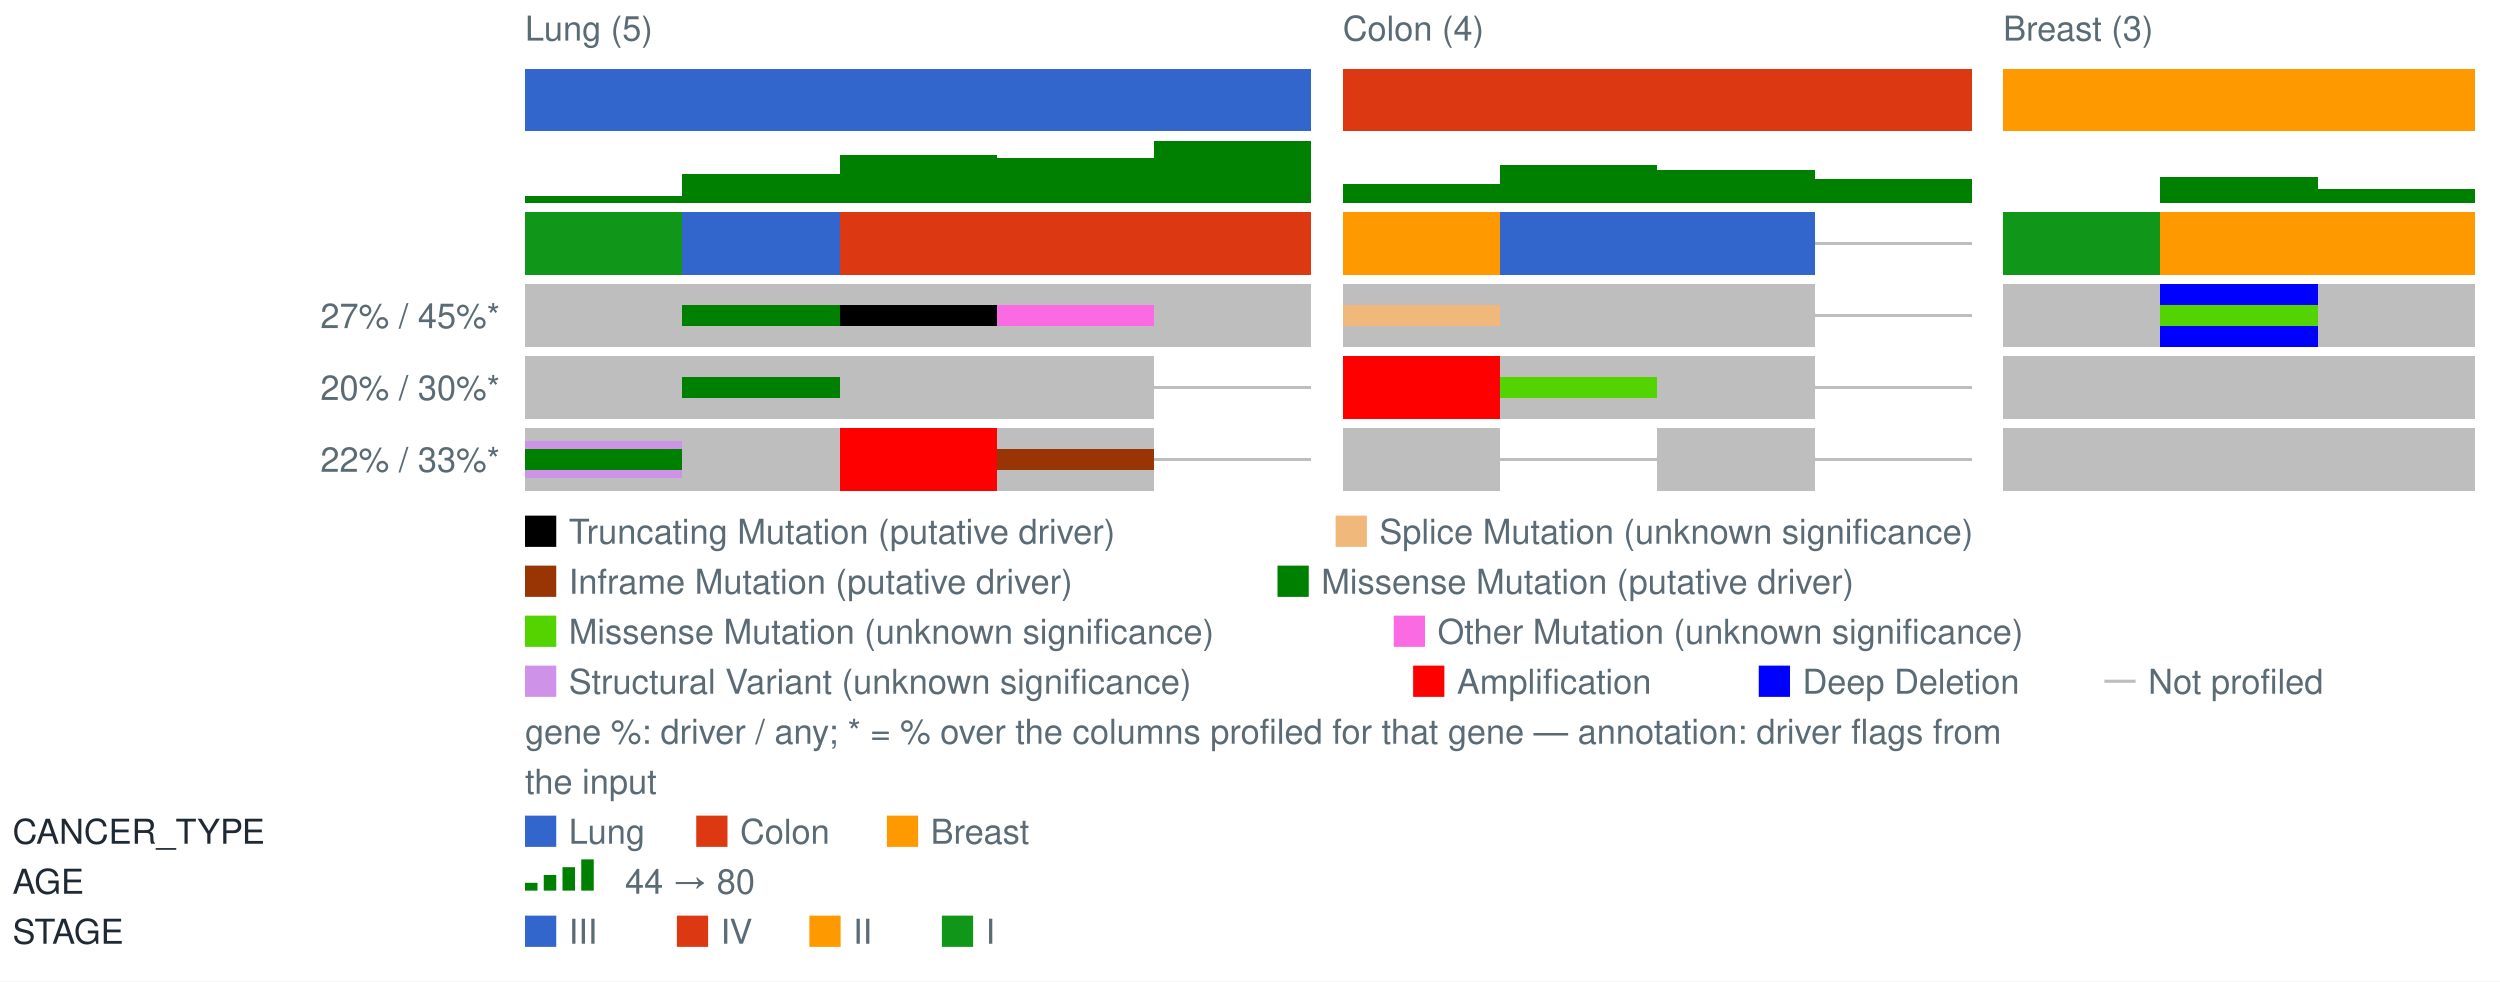
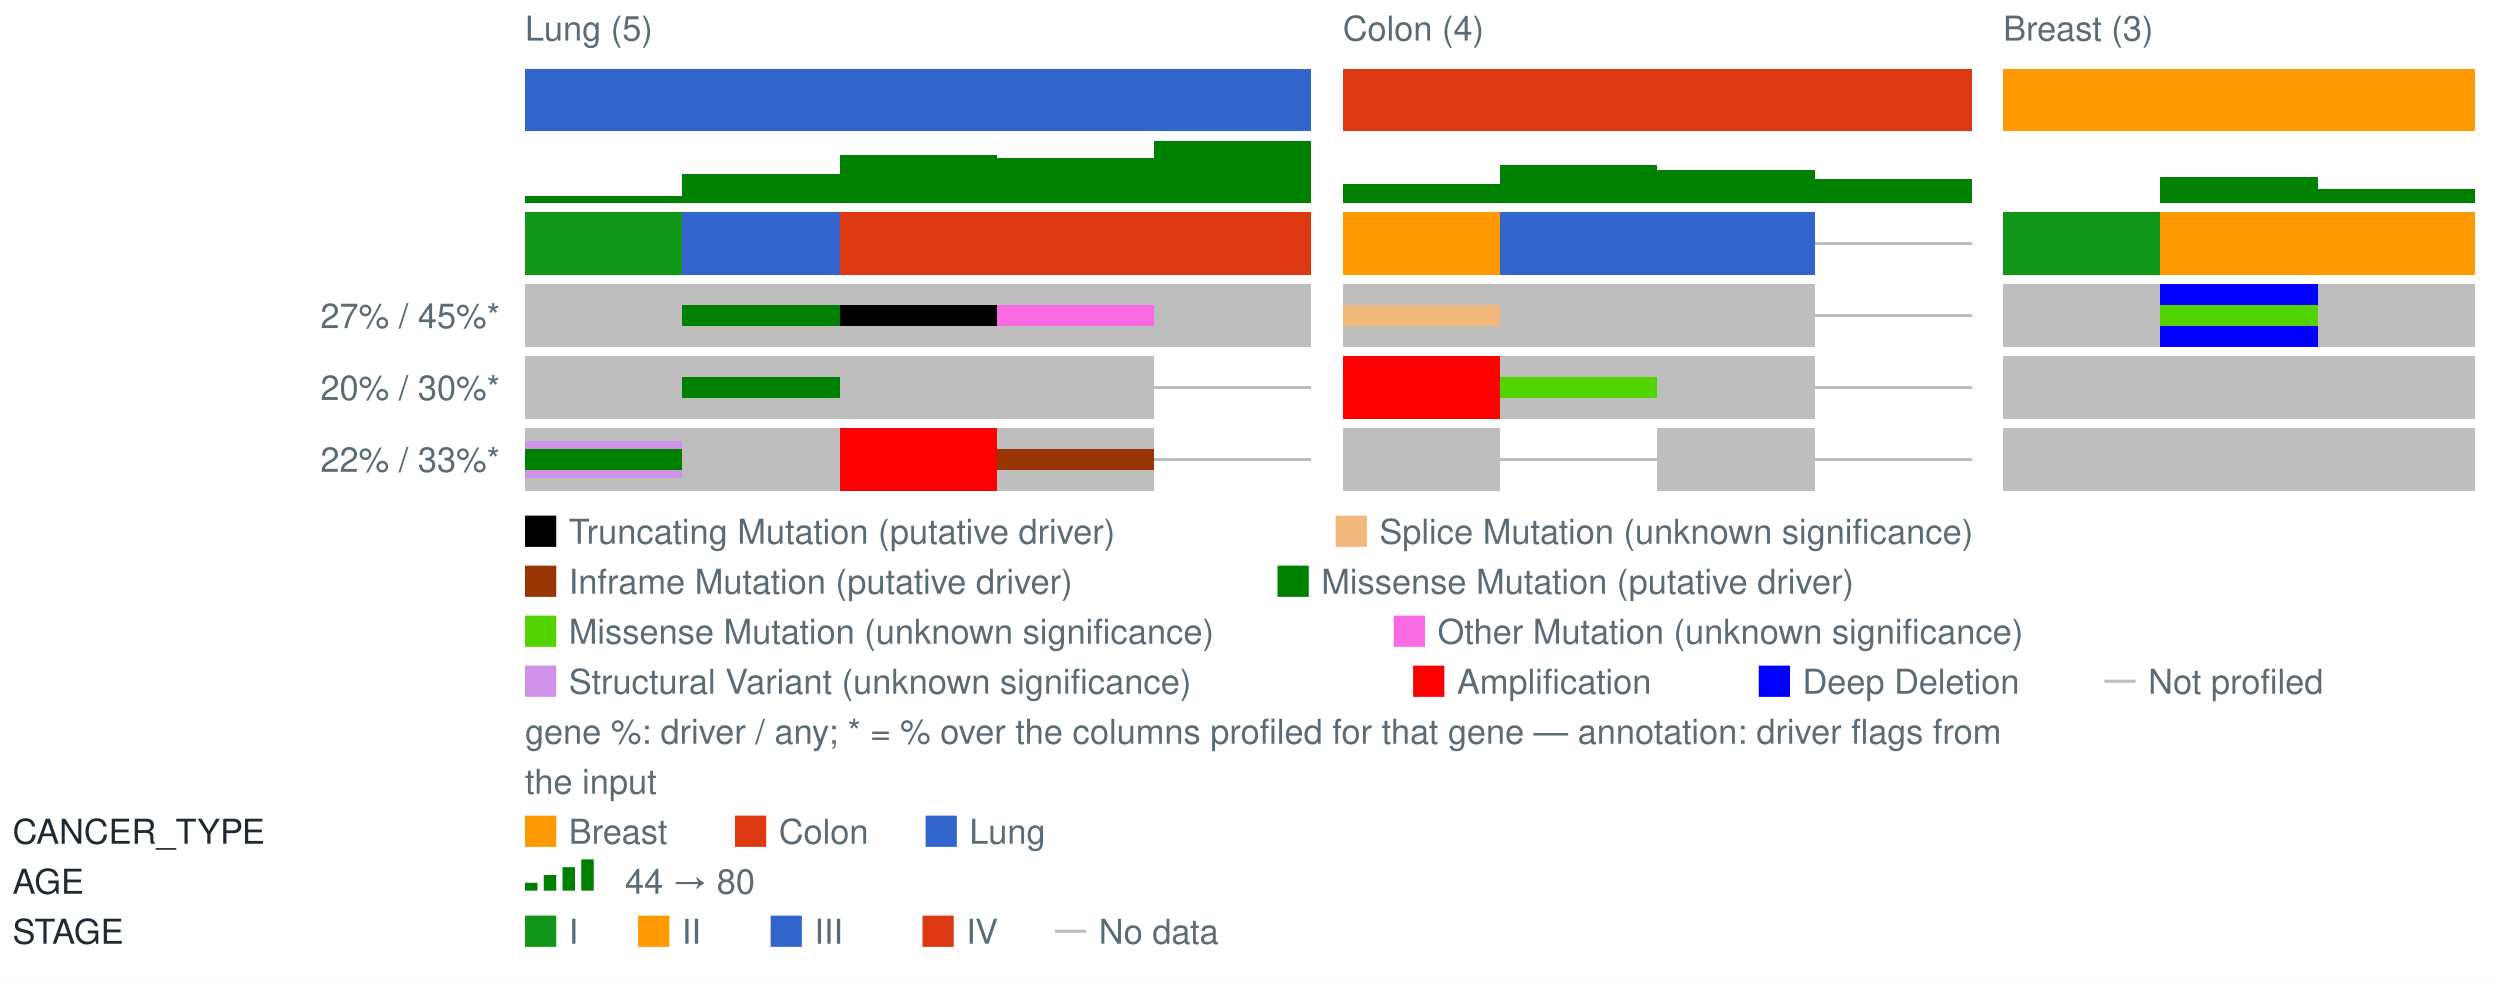
<svg xmlns="http://www.w3.org/2000/svg" width="800" height="314" font-family="IBM Plex Sans,Helvetica,Arial,sans-serif" font-size="11">
  <rect width="800" height="314" fill="#ffffff" />
  <text x="168" y="13" fill="#5b6b76">Lung (5)</text>
  <text x="429.667" y="13" fill="#5b6b76">Colon (4)</text>
  <text x="641" y="13" fill="#5b6b76">Breast (3)</text>
  <g shape-rendering="crispEdges">
    <text x="4" y="36" fill="#1f2933" />
    <rect x="168" y="22" width="50.33" height="20" fill="#3366cc" />
    <rect x="218.33" y="22" width="50.33" height="20" fill="#3366cc" />
    <rect x="268.67" y="22" width="50.33" height="20" fill="#3366cc" />
    <rect x="319" y="22" width="50.33" height="20" fill="#3366cc" />
    <rect x="369.33" y="22" width="50.33" height="20" fill="#3366cc" />
    <rect x="429.67" y="22" width="50.33" height="20" fill="#dc3912" />
    <rect x="480" y="22" width="50.33" height="20" fill="#dc3912" />
    <rect x="530.33" y="22" width="50.33" height="20" fill="#dc3912" />
    <rect x="580.67" y="22" width="50.33" height="20" fill="#dc3912" />
    <rect x="641" y="22" width="50.33" height="20" fill="#ff9900" />
    <rect x="691.33" y="22" width="50.33" height="20" fill="#ff9900" />
    <rect x="741.67" y="22" width="50.33" height="20" fill="#ff9900" />
    <text x="4" y="59" fill="#1f2933" />
    <rect x="168" y="62.8" width="50.33" height="2.2" fill="#008000" />
    <rect x="218.33" y="55.59" width="50.33" height="9.41" fill="#008000" />
    <rect x="268.67" y="49.47" width="50.33" height="15.53" fill="#008000" />
    <rect x="319" y="50.57" width="50.33" height="14.43" fill="#008000" />
    <rect x="369.33" y="45" width="50.33" height="20" fill="#008000" />
    <rect x="429.67" y="58.88" width="50.33" height="6.12" fill="#008000" />
    <rect x="480" y="52.76" width="50.33" height="12.24" fill="#008000" />
    <rect x="530.33" y="54.41" width="50.33" height="10.59" fill="#008000" />
    <rect x="580.67" y="57.24" width="50.33" height="7.76" fill="#008000" />
    <rect x="641" y="65" width="50.33" height="0" fill="#008000" />
    <rect x="691.33" y="56.69" width="50.33" height="8.31" fill="#008000" />
    <rect x="741.67" y="60.53" width="50.33" height="4.47" fill="#008000" />
    <text x="4" y="82" fill="#1f2933" />
    <rect x="168" y="68" width="50.33" height="20" fill="#109618" />
    <rect x="218.33" y="68" width="50.33" height="20" fill="#3366cc" />
    <rect x="268.67" y="68" width="50.33" height="20" fill="#dc3912" />
    <rect x="319" y="68" width="50.33" height="20" fill="#dc3912" />
    <rect x="369.33" y="68" width="50.33" height="20" fill="#dc3912" />
    <rect x="429.67" y="68" width="50.33" height="20" fill="#ff9900" />
    <rect x="480" y="68" width="50.33" height="20" fill="#3366cc" />
    <rect x="530.33" y="68" width="50.33" height="20" fill="#3366cc" />
    <rect x="580.67" y="68" width="50.33" height="20" fill="#ffffff" />
    <rect x="580.67" y="77.5" width="50.33" height="1" fill="#bebebe" />
    <rect x="641" y="68" width="50.33" height="20" fill="#109618" />
    <rect x="691.33" y="68" width="50.33" height="20" fill="#ff9900" />
    <rect x="741.67" y="68" width="50.33" height="20" fill="#ff9900" />
    <text x="4" y="105" fill="#1f2933" />
    <text x="160" y="105" fill="#5b6b76" text-anchor="end">27% / 45%*</text>
    <rect x="168" y="91" width="50.33" height="20" fill="#bebebe" />
    <rect x="218.33" y="91" width="50.33" height="20" fill="#bebebe" />
    <rect x="218.33" y="97.67" width="50.33" height="6.67" fill="#008000" />
    <rect x="268.67" y="91" width="50.33" height="20" fill="#bebebe" />
    <rect x="268.67" y="97.67" width="50.33" height="6.67" fill="#000000" />
    <rect x="319" y="91" width="50.33" height="20" fill="#bebebe" />
    <rect x="319" y="97.67" width="50.33" height="6.67" fill="#f96ae3" />
    <rect x="369.33" y="91" width="50.33" height="20" fill="#bebebe" />
    <rect x="429.67" y="91" width="50.33" height="20" fill="#bebebe" />
    <rect x="429.67" y="97.67" width="50.33" height="6.67" fill="#f0b87b" />
    <rect x="480" y="91" width="50.33" height="20" fill="#bebebe" />
    <rect x="530.33" y="91" width="50.33" height="20" fill="#bebebe" />
    <rect x="580.67" y="91" width="50.33" height="20" fill="#ffffff" />
    <rect x="580.67" y="100.5" width="50.33" height="1" fill="#bebebe" />
    <rect x="641" y="91" width="50.33" height="20" fill="#bebebe" />
    <rect x="691.33" y="91" width="50.33" height="20" fill="#bebebe" />
    <rect x="691.33" y="91" width="50.33" height="20" fill="#0000ff" />
    <rect x="691.33" y="97.67" width="50.33" height="6.67" fill="#53d400" />
    <rect x="741.67" y="91" width="50.33" height="20" fill="#bebebe" />
    <text x="4" y="128" fill="#1f2933" />
    <text x="160" y="128" fill="#5b6b76" text-anchor="end">20% / 30%*</text>
    <rect x="168" y="114" width="50.33" height="20" fill="#bebebe" />
    <rect x="218.33" y="114" width="50.33" height="20" fill="#bebebe" />
    <rect x="218.33" y="120.67" width="50.33" height="6.67" fill="#008000" />
    <rect x="268.67" y="114" width="50.33" height="20" fill="#bebebe" />
    <rect x="319" y="114" width="50.33" height="20" fill="#bebebe" />
    <rect x="369.33" y="114" width="50.33" height="20" fill="#ffffff" />
    <rect x="369.33" y="123.5" width="50.33" height="1" fill="#bebebe" />
    <rect x="429.67" y="114" width="50.33" height="20" fill="#bebebe" />
    <rect x="429.67" y="114" width="50.33" height="20" fill="#ff0000" />
    <rect x="480" y="114" width="50.33" height="20" fill="#bebebe" />
    <rect x="480" y="120.67" width="50.33" height="6.67" fill="#53d400" />
    <rect x="530.33" y="114" width="50.33" height="20" fill="#bebebe" />
    <rect x="580.67" y="114" width="50.33" height="20" fill="#ffffff" />
    <rect x="580.67" y="123.5" width="50.33" height="1" fill="#bebebe" />
    <rect x="641" y="114" width="50.33" height="20" fill="#bebebe" />
    <rect x="691.33" y="114" width="50.33" height="20" fill="#bebebe" />
    <rect x="741.67" y="114" width="50.33" height="20" fill="#bebebe" />
    <text x="4" y="151" fill="#1f2933" />
    <text x="160" y="151" fill="#5b6b76" text-anchor="end">22% / 33%*</text>
    <rect x="168" y="137" width="50.33" height="20" fill="#bebebe" />
    <rect x="168" y="141" width="50.33" height="12" fill="#ce92e8" />
    <rect x="168" y="143.67" width="50.33" height="6.67" fill="#008000" />
    <rect x="218.33" y="137" width="50.33" height="20" fill="#bebebe" />
    <rect x="268.67" y="137" width="50.33" height="20" fill="#bebebe" />
    <rect x="268.67" y="137" width="50.33" height="20" fill="#ff0000" />
    <rect x="319" y="137" width="50.33" height="20" fill="#bebebe" />
    <rect x="319" y="143.67" width="50.33" height="6.67" fill="#993404" />
    <rect x="369.33" y="137" width="50.33" height="20" fill="#ffffff" />
    <rect x="369.33" y="146.5" width="50.33" height="1" fill="#bebebe" />
    <rect x="429.67" y="137" width="50.33" height="20" fill="#bebebe" />
    <rect x="480" y="137" width="50.33" height="20" fill="#ffffff" />
    <rect x="480" y="146.5" width="50.33" height="1" fill="#bebebe" />
    <rect x="530.33" y="137" width="50.33" height="20" fill="#bebebe" />
    <rect x="580.67" y="137" width="50.33" height="20" fill="#ffffff" />
    <rect x="580.67" y="146.5" width="50.33" height="1" fill="#bebebe" />
    <rect x="641" y="137" width="50.33" height="20" fill="#bebebe" />
    <rect x="691.33" y="137" width="50.33" height="20" fill="#bebebe" />
    <rect x="741.67" y="137" width="50.33" height="20" fill="#bebebe" />
  </g>
  <rect x="168" y="165" width="10" height="10" fill="#000000" />
  <text x="182" y="174" fill="#5b6b76">Truncating Mutation (putative driver)</text>
  <rect x="427.4" y="165" width="10" height="10" fill="#f0b87b" />
  <text x="441.4" y="174" fill="#5b6b76">Splice Mutation (unknown significance)</text>
  <rect x="168" y="181" width="10" height="10" fill="#993404" />
  <text x="182" y="190" fill="#5b6b76">Inframe Mutation (putative driver)</text>
  <rect x="408.8" y="181" width="10" height="10" fill="#008000" />
  <text x="422.8" y="190" fill="#5b6b76">Missense Mutation (putative driver)</text>
  <rect x="168" y="197" width="10" height="10" fill="#53d400" />
  <text x="182" y="206" fill="#5b6b76">Missense Mutation (unknown significance)</text>
  <rect x="446" y="197" width="10" height="10" fill="#f96ae3" />
  <text x="460" y="206" fill="#5b6b76">Other Mutation (unknown significance)</text>
  <rect x="168" y="213" width="10" height="10" fill="#ce92e8" />
  <text x="182" y="222" fill="#5b6b76">Structural Variant (unknown significance)</text>
  <rect x="452.2" y="213" width="10" height="10" fill="#ff0000" />
  <text x="466.2" y="222" fill="#5b6b76">Amplification</text>
  <rect x="562.8" y="213" width="10" height="10" fill="#0000ff" />
  <text x="576.8" y="222" fill="#5b6b76">Deep Deletion</text>
  <rect x="673.4" y="213" width="10" height="10" fill="#ffffff" />
  <rect x="673.4" y="217.5" width="10" height="1" fill="#bebebe" />
  <text x="687.4" y="222" fill="#5b6b76">Not profiled</text>
  <text x="168" y="238" fill="#5b6b76">gene %: driver / any; * = % over the columns profiled for that gene — annotation: driver flags from</text>
  <text x="168" y="254" fill="#5b6b76">the input</text>
  <text x="4" y="270" fill="#1f2933">CANCER_TYPE</text>
-   <rect x="168" y="261" width="10" height="10" fill="#3366cc" />
-   <text x="182" y="270" fill="#5b6b76">Lung</text>
-   <rect x="222.8" y="261" width="10" height="10" fill="#dc3912" />
-   <text x="236.8" y="270" fill="#5b6b76">Colon</text>
-   <rect x="283.8" y="261" width="10" height="10" fill="#ff9900" />
-   <text x="297.8" y="270" fill="#5b6b76">Breast</text>
+   <rect x="168" y="261" width="10" height="10" fill="#ff9900" />
+   <text x="182" y="270" fill="#5b6b76">Breast</text>
+   <rect x="235.2" y="261" width="10" height="10" fill="#dc3912" />
+   <text x="249.2" y="270" fill="#5b6b76">Colon</text>
+   <rect x="296.2" y="261" width="10" height="10" fill="#3366cc" />
+   <text x="310.2" y="270" fill="#5b6b76">Lung</text>
  <text x="4" y="286" fill="#1f2933">AGE</text>
  <rect x="168" y="282.5" width="4" height="2.5" fill="#008000" />
  <rect x="174" y="280" width="4" height="5" fill="#008000" />
  <rect x="180" y="277.5" width="4" height="7.5" fill="#008000" />
  <rect x="186" y="275" width="4" height="10" fill="#008000" />
  <text x="200" y="286" fill="#5b6b76">44 → 80</text>
  <text x="4" y="302" fill="#1f2933">STAGE</text>
-   <rect x="168" y="293" width="10" height="10" fill="#3366cc" />
-   <text x="182" y="302" fill="#5b6b76">III</text>
-   <rect x="216.6" y="293" width="10" height="10" fill="#dc3912" />
-   <text x="230.6" y="302" fill="#5b6b76">IV</text>
-   <rect x="259" y="293" width="10" height="10" fill="#ff9900" />
-   <text x="273" y="302" fill="#5b6b76">II</text>
-   <rect x="301.4" y="293" width="10" height="10" fill="#109618" />
-   <text x="315.4" y="302" fill="#5b6b76">I</text>
+   <rect x="168" y="293" width="10" height="10" fill="#109618" />
+   <text x="182" y="302" fill="#5b6b76">I</text>
+   <rect x="204.2" y="293" width="10" height="10" fill="#ff9900" />
+   <text x="218.2" y="302" fill="#5b6b76">II</text>
+   <rect x="246.6" y="293" width="10" height="10" fill="#3366cc" />
+   <text x="260.6" y="302" fill="#5b6b76">III</text>
+   <rect x="295.2" y="293" width="10" height="10" fill="#dc3912" />
+   <text x="309.2" y="302" fill="#5b6b76">IV</text>
+   <rect x="337.6" y="293" width="10" height="10" fill="#ffffff" />
+   <rect x="337.6" y="297.5" width="10" height="1" fill="#bebebe" />
+   <text x="351.6" y="302" fill="#5b6b76">No data</text>
</svg>
